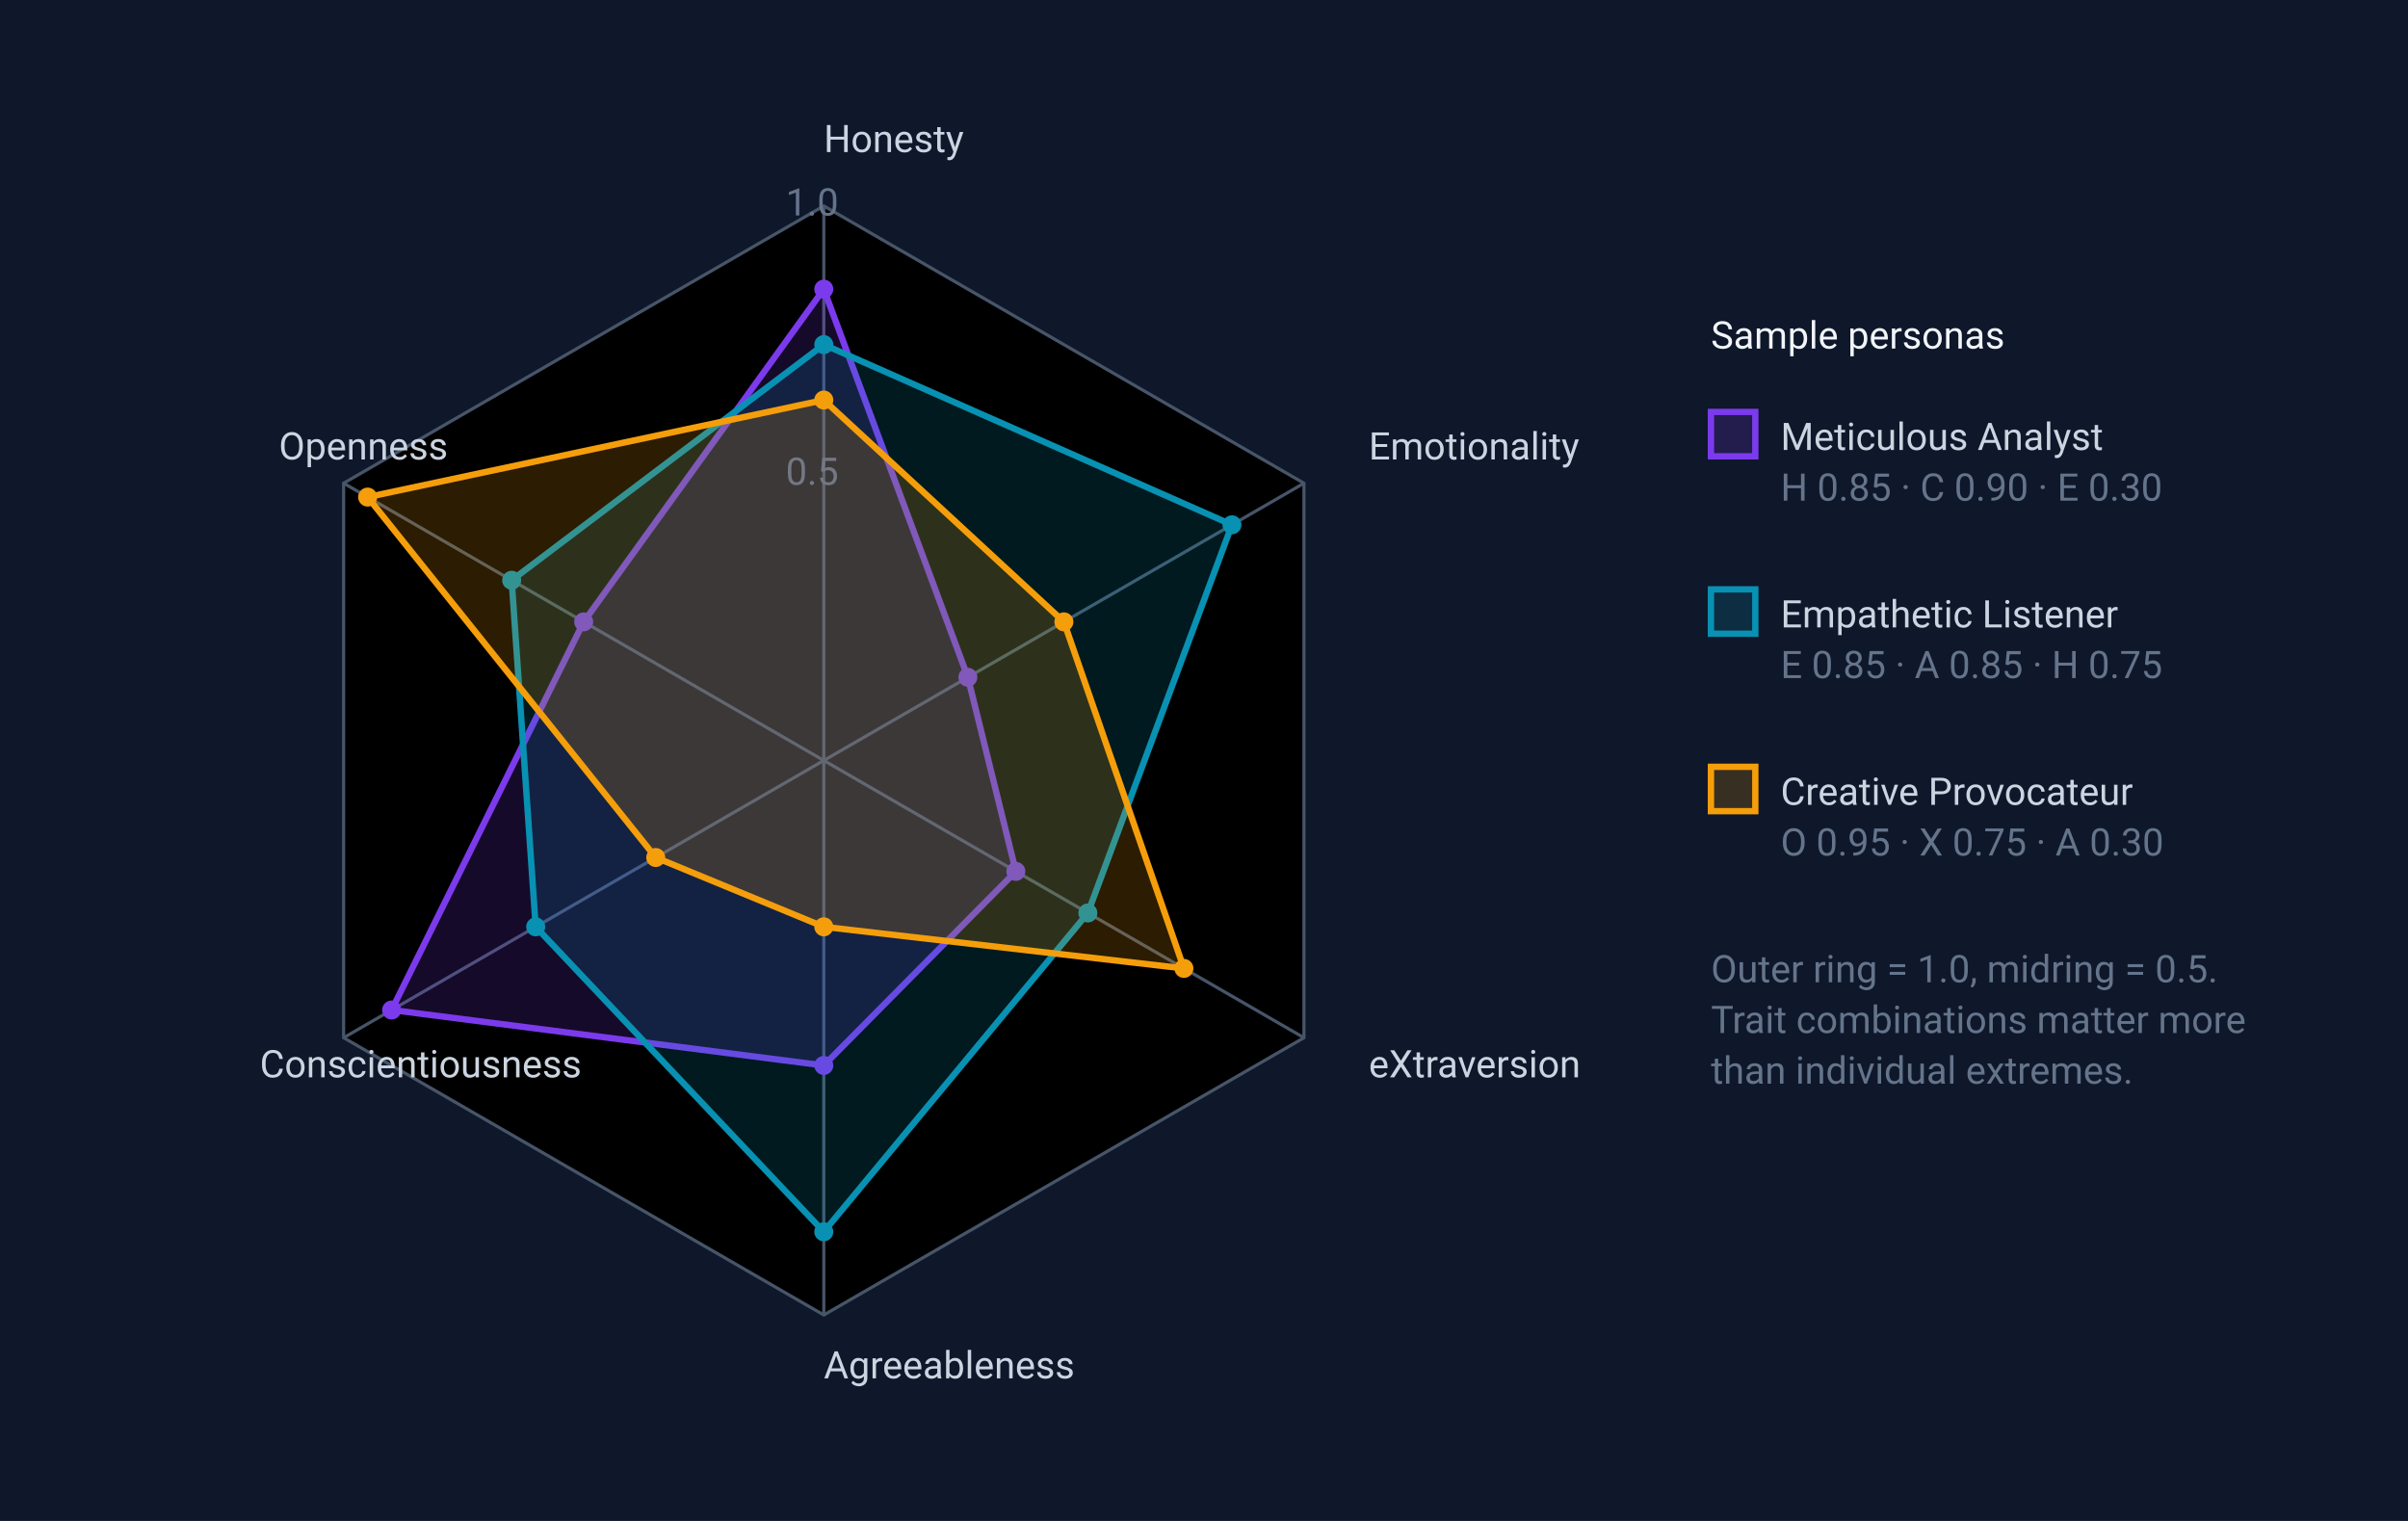
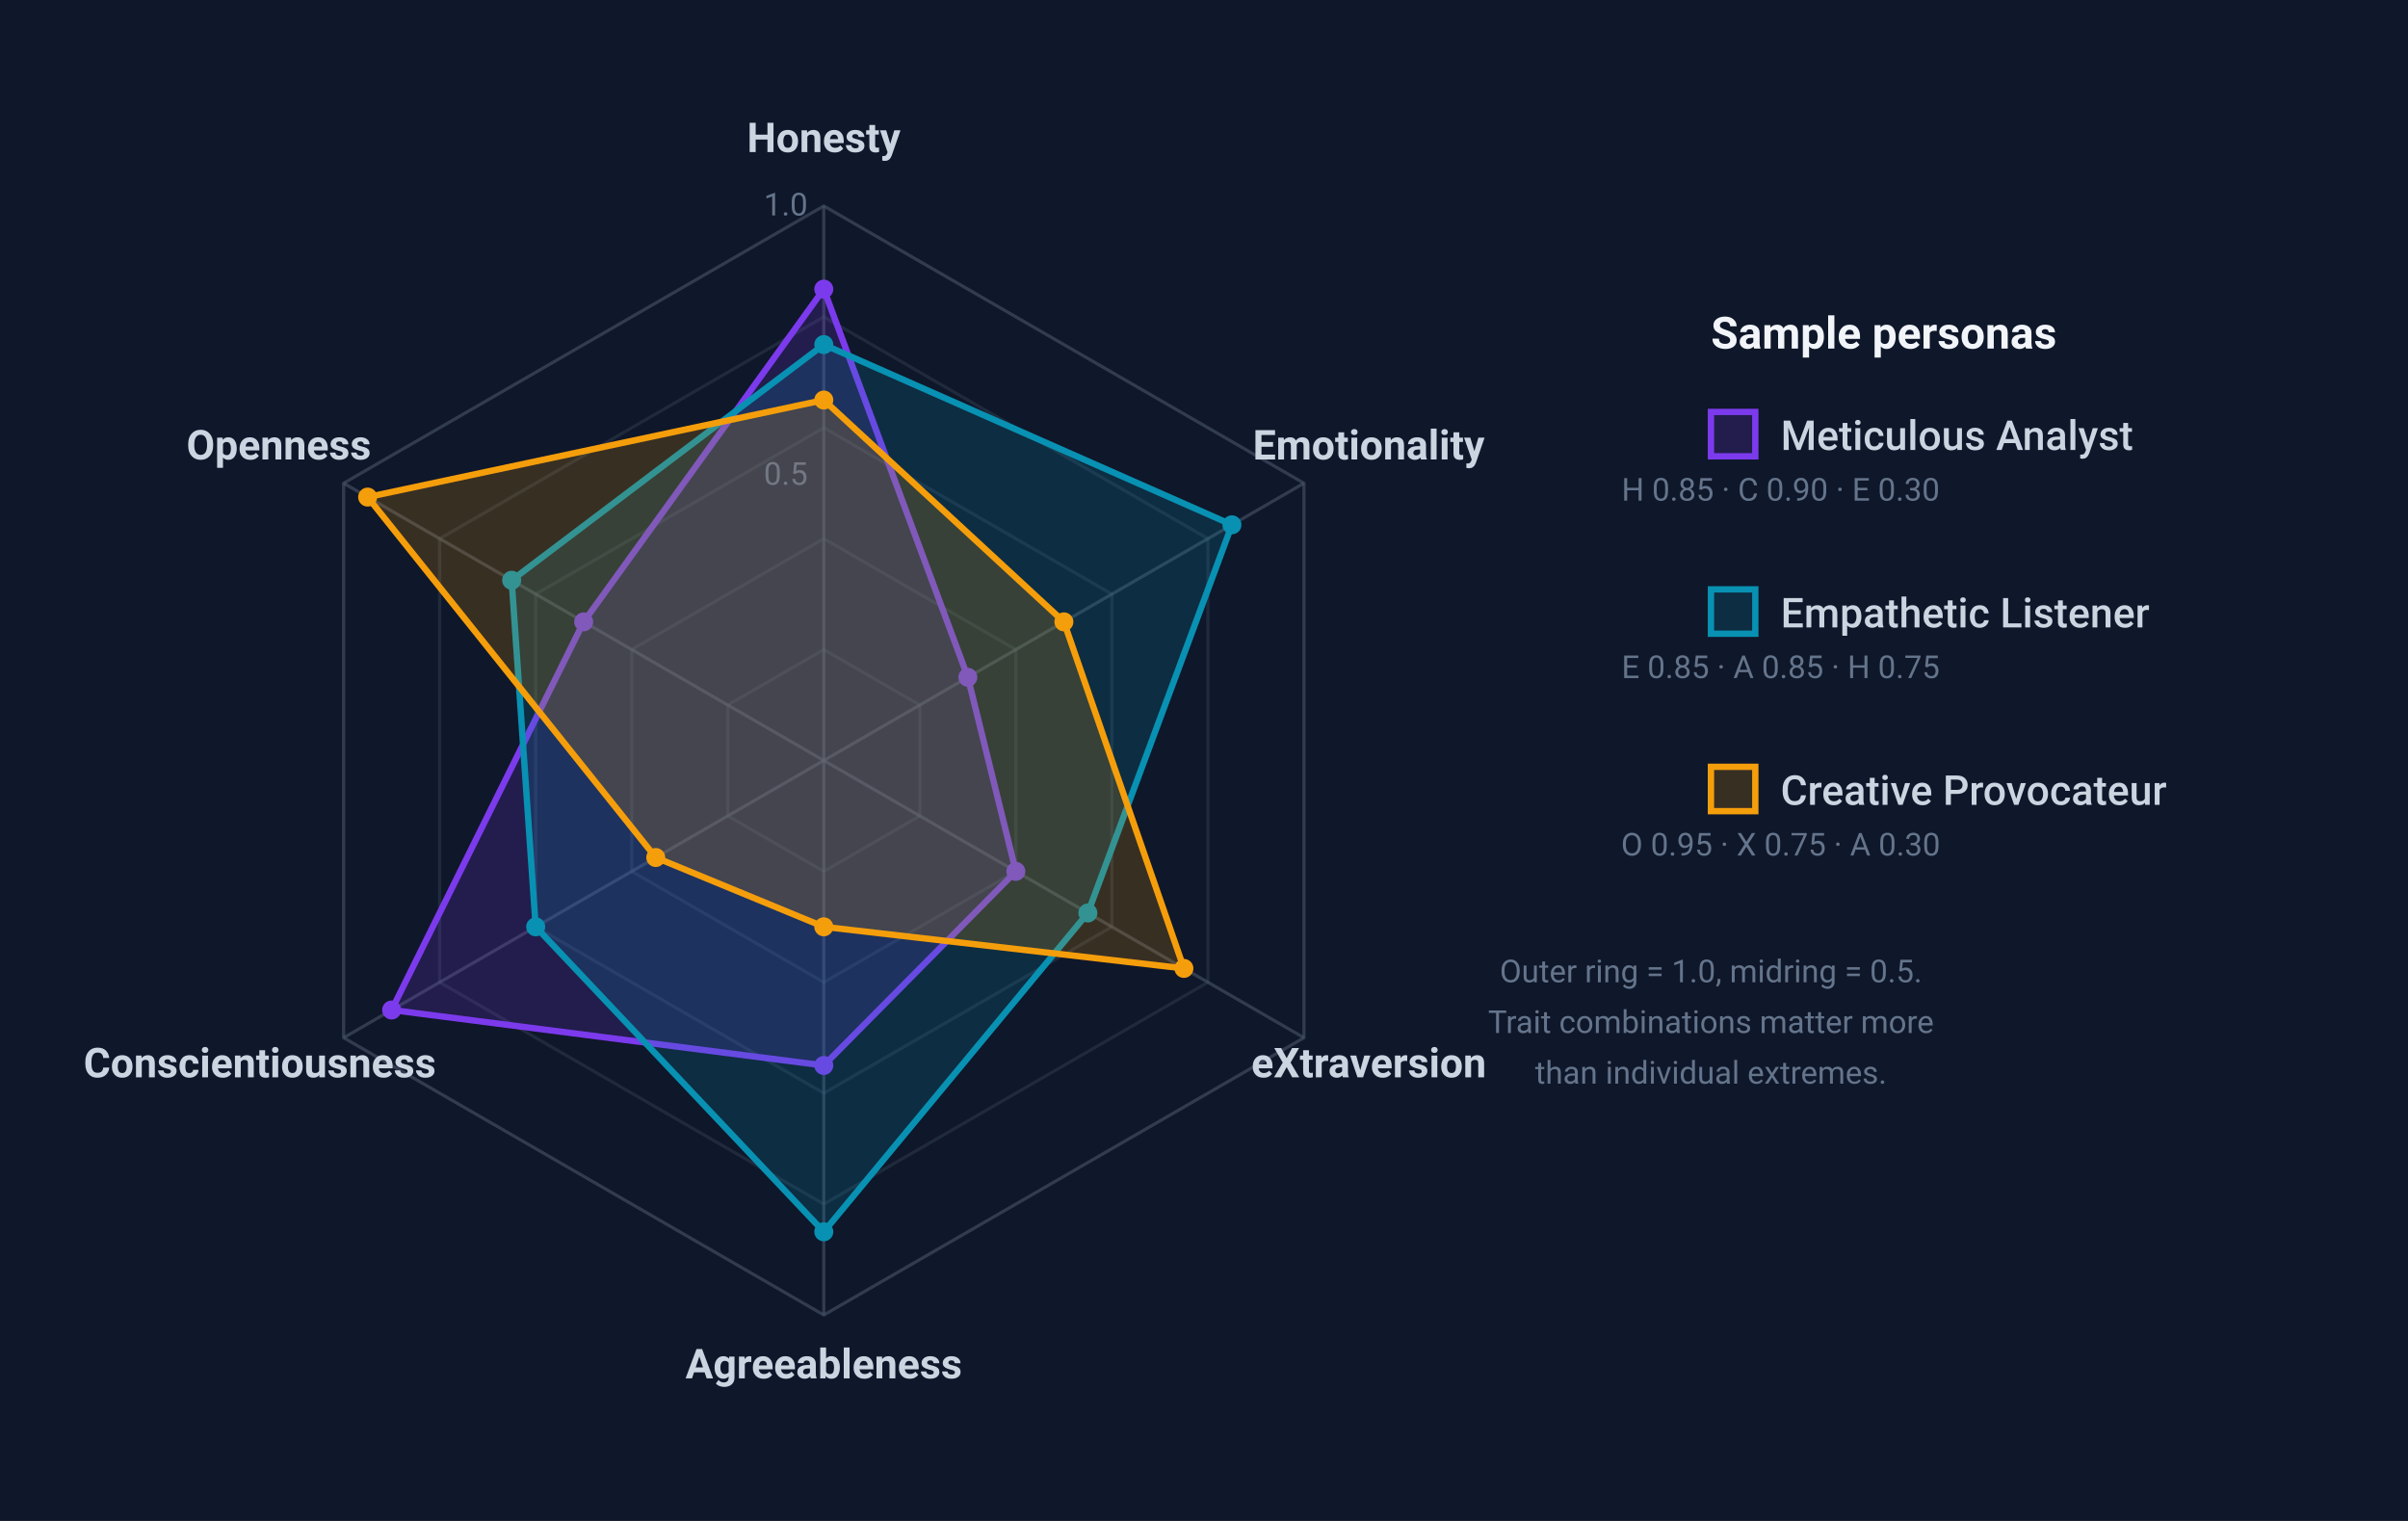
<svg xmlns="http://www.w3.org/2000/svg" viewBox="0 0 760 480" role="img" aria-labelledby="hexaco-radar-title hexaco-radar-desc" font-family="ui-sans-serif, system-ui, -apple-system, Segoe UI, Roboto, sans-serif">
  <defs>
    <style>
      .bg { fill: #0f172a; }
-       .axis { stroke: #475569; }
-       .grid { stroke: #334155; }
-       .axis-label { fill: #cbd5e1; }
-       .tick { fill: #64748b; }
-       .legend-text { fill: #cbd5e1; }
-       .heading { fill: #f1f5f9; }
+       .axis { stroke: #475569; stroke-width: 1; fill: none; opacity: 0.6; }
+       .grid { stroke: #334155; stroke-width: 1; fill: none; opacity: 0.45; }
+       .axis-label { fill: #cbd5e1; font-size: 13px; font-weight: 600; text-anchor: middle; }
+       .tick { fill: #64748b; font-size: 10px; text-anchor: middle; }
+       .legend-text { fill: #cbd5e1; font-size: 13px; font-weight: 500; }
+       .heading { fill: #f1f5f9; font-size: 14px; font-weight: 700; }
      .persona-a { fill: #7c3aed; fill-opacity: 0.18; stroke: #7c3aed; stroke-width: 2; }
      .persona-a-dot { fill: #7c3aed; }
      .persona-b { fill: #0891b2; fill-opacity: 0.18; stroke: #0891b2; stroke-width: 2; }
      .persona-b-dot { fill: #0891b2; }
      .persona-c { fill: #f59e0b; fill-opacity: 0.18; stroke: #f59e0b; stroke-width: 2; }
      .persona-c-dot { fill: #f59e0b; }
-           </style>
+     </style>
  </defs>
  <rect class="bg" x="0" y="0" width="760" height="480" />
  <g transform="translate(260,240)">
    <polygon class="grid" points="0,-35 30.31,-17.5 30.31,17.5 0,35 -30.31,17.5 -30.31,-17.5" />
    <polygon class="grid" points="0,-70 60.62,-35 60.62,35 0,70 -60.62,35 -60.62,-35" />
    <polygon class="grid" points="0,-105 90.93,-52.5 90.93,52.5 0,105 -90.93,52.5 -90.93,-52.5" />
    <polygon class="grid" points="0,-140 121.24,-70 121.24,70 0,140 -121.24,70 -121.24,-70" />
    <polygon class="axis" points="0,-175 151.55,-87.5 151.55,87.5 0,175 -151.55,87.5 -151.55,-87.5" />
    <line class="axis" x1="0" y1="0" x2="0" y2="-175" />
    <line class="axis" x1="0" y1="0" x2="151.55" y2="-87.5" />
    <line class="axis" x1="0" y1="0" x2="151.55" y2="87.5" />
    <line class="axis" x1="0" y1="0" x2="0" y2="175" />
    <line class="axis" x1="0" y1="0" x2="-151.55" y2="87.5" />
    <line class="axis" x1="0" y1="0" x2="-151.55" y2="-87.5" />
    <text class="tick" x="-12" y="-87">0.5</text>
    <text class="tick" x="-12" y="-172">1.0</text>
    <polygon class="persona-a" points="0,-148.75 45.47,-26.25 60.62,35 0,96.25 -136.40,78.75 -75.78,-43.75" />
    <circle class="persona-a-dot" cx="0" cy="-148.75" r="3" />
    <circle class="persona-a-dot" cx="45.47" cy="-26.25" r="3" />
    <circle class="persona-a-dot" cx="60.62" cy="35" r="3" />
    <circle class="persona-a-dot" cx="0" cy="96.25" r="3" />
    <circle class="persona-a-dot" cx="-136.40" cy="78.75" r="3" />
    <circle class="persona-a-dot" cx="-75.78" cy="-43.75" r="3" />
    <polygon class="persona-b" points="0,-131.25 128.82,-74.375 83.35,48.125 0,148.75 -90.93,52.5 -98.51,-56.875" />
    <circle class="persona-b-dot" cx="0" cy="-131.25" r="3" />
    <circle class="persona-b-dot" cx="128.82" cy="-74.375" r="3" />
    <circle class="persona-b-dot" cx="83.35" cy="48.125" r="3" />
    <circle class="persona-b-dot" cx="0" cy="148.75" r="3" />
    <circle class="persona-b-dot" cx="-90.93" cy="52.5" r="3" />
    <circle class="persona-b-dot" cx="-98.51" cy="-56.875" r="3" />
    <polygon class="persona-c" points="0,-113.75 75.78,-43.75 113.66,65.625 0,52.5 -53.04,30.625 -143.97,-83.125" />
    <circle class="persona-c-dot" cx="0" cy="-113.75" r="3" />
    <circle class="persona-c-dot" cx="75.78" cy="-43.75" r="3" />
    <circle class="persona-c-dot" cx="113.66" cy="65.625" r="3" />
    <circle class="persona-c-dot" cx="0" cy="52.5" r="3" />
    <circle class="persona-c-dot" cx="-53.04" cy="30.625" r="3" />
    <circle class="persona-c-dot" cx="-143.97" cy="-83.125" r="3" />
    <text class="axis-label" x="0" y="-192">Honesty</text>
    <text class="axis-label" x="172" y="-95">Emotionality</text>
    <text class="axis-label" x="172" y="100">eXtraversion</text>
    <text class="axis-label" x="0" y="195">Agreeableness</text>
    <text class="axis-label" x="-178" y="100">Conscientiousness</text>
    <text class="axis-label" x="-172" y="-95">Openness</text>
  </g>
  <g transform="translate(540, 110)">
    <text class="heading" x="0" y="0">Sample personas</text>
    <rect x="0" y="20" width="14" height="14" class="persona-a" />
    <text class="legend-text" x="22" y="32">Meticulous Analyst</text>
    <text class="tick" x="22" y="48">H 0.85 · C 0.90 · E 0.30</text>
    <rect x="0" y="76" width="14" height="14" class="persona-b" />
    <text class="legend-text" x="22" y="88">Empathetic Listener</text>
    <text class="tick" x="22" y="104">E 0.85 · A 0.85 · H 0.75</text>
    <rect x="0" y="132" width="14" height="14" class="persona-c" />
    <text class="legend-text" x="22" y="144">Creative Provocateur</text>
    <text class="tick" x="22" y="160">O 0.95 · X 0.75 · A 0.30</text>
    <text class="tick" x="0" y="200">Outer ring = 1.0, midring = 0.5.</text>
    <text class="tick" x="0" y="216">Trait combinations matter more</text>
    <text class="tick" x="0" y="232">than individual extremes.</text>
  </g>
</svg>
